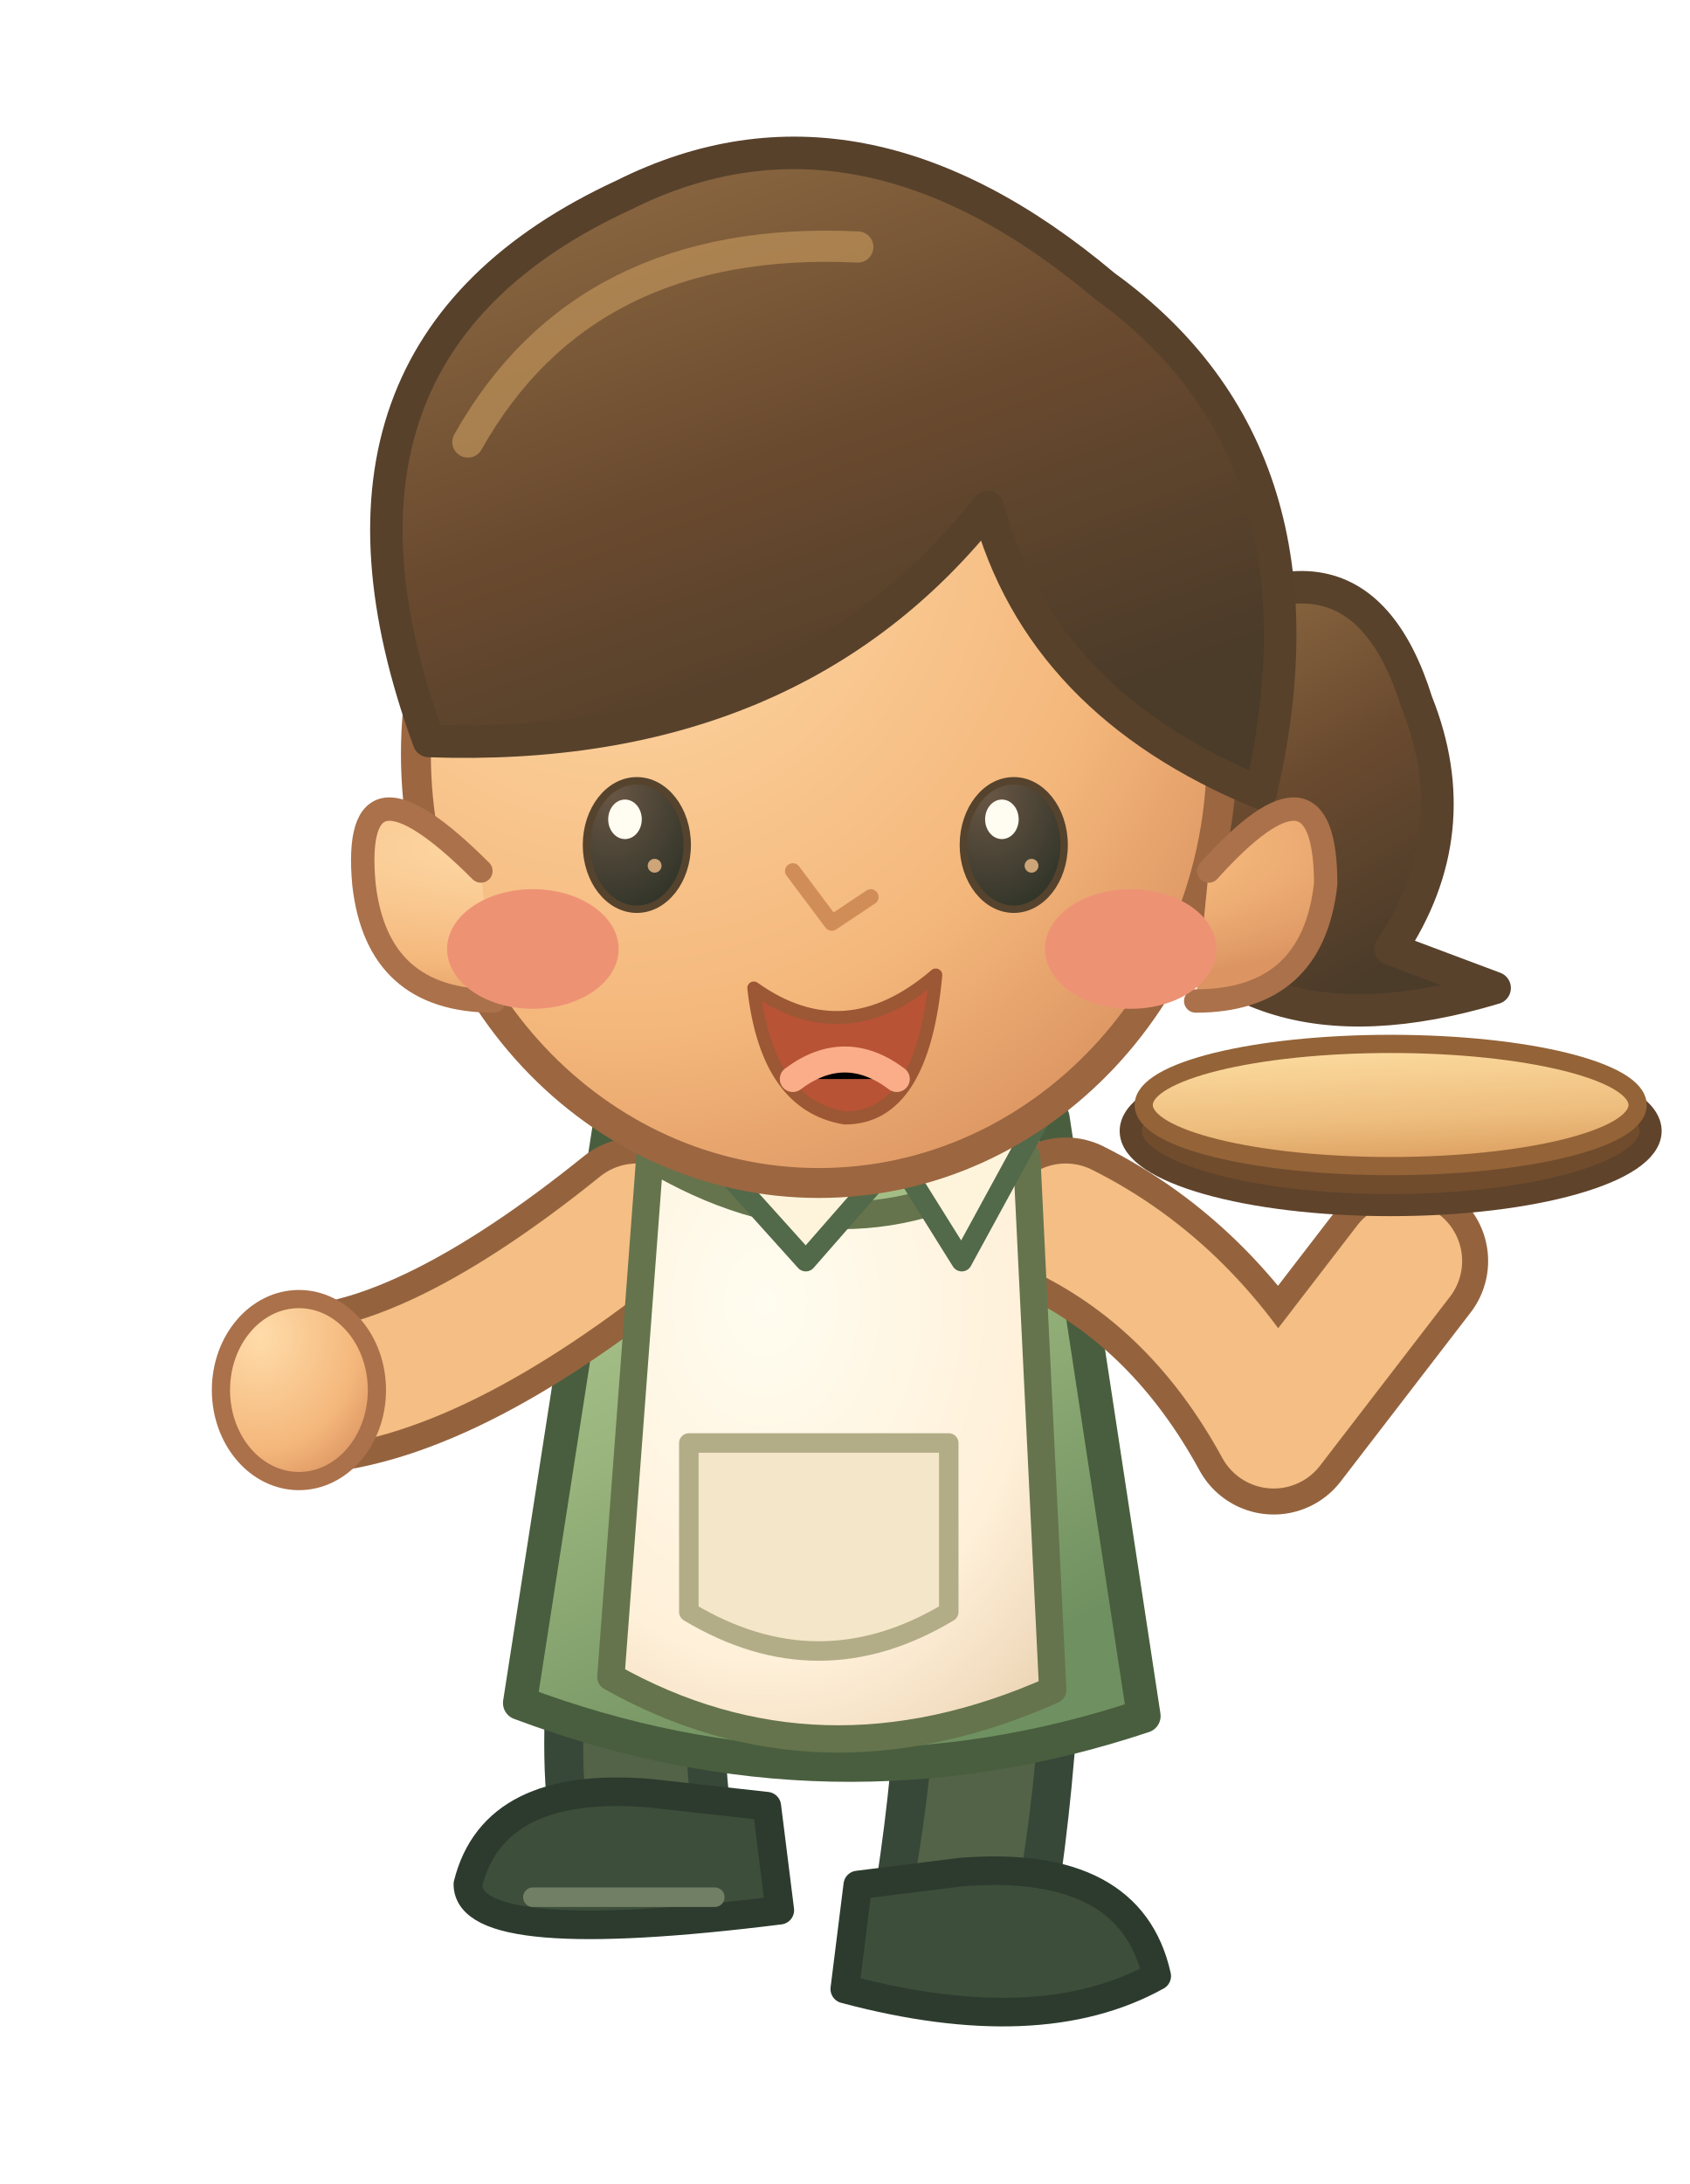
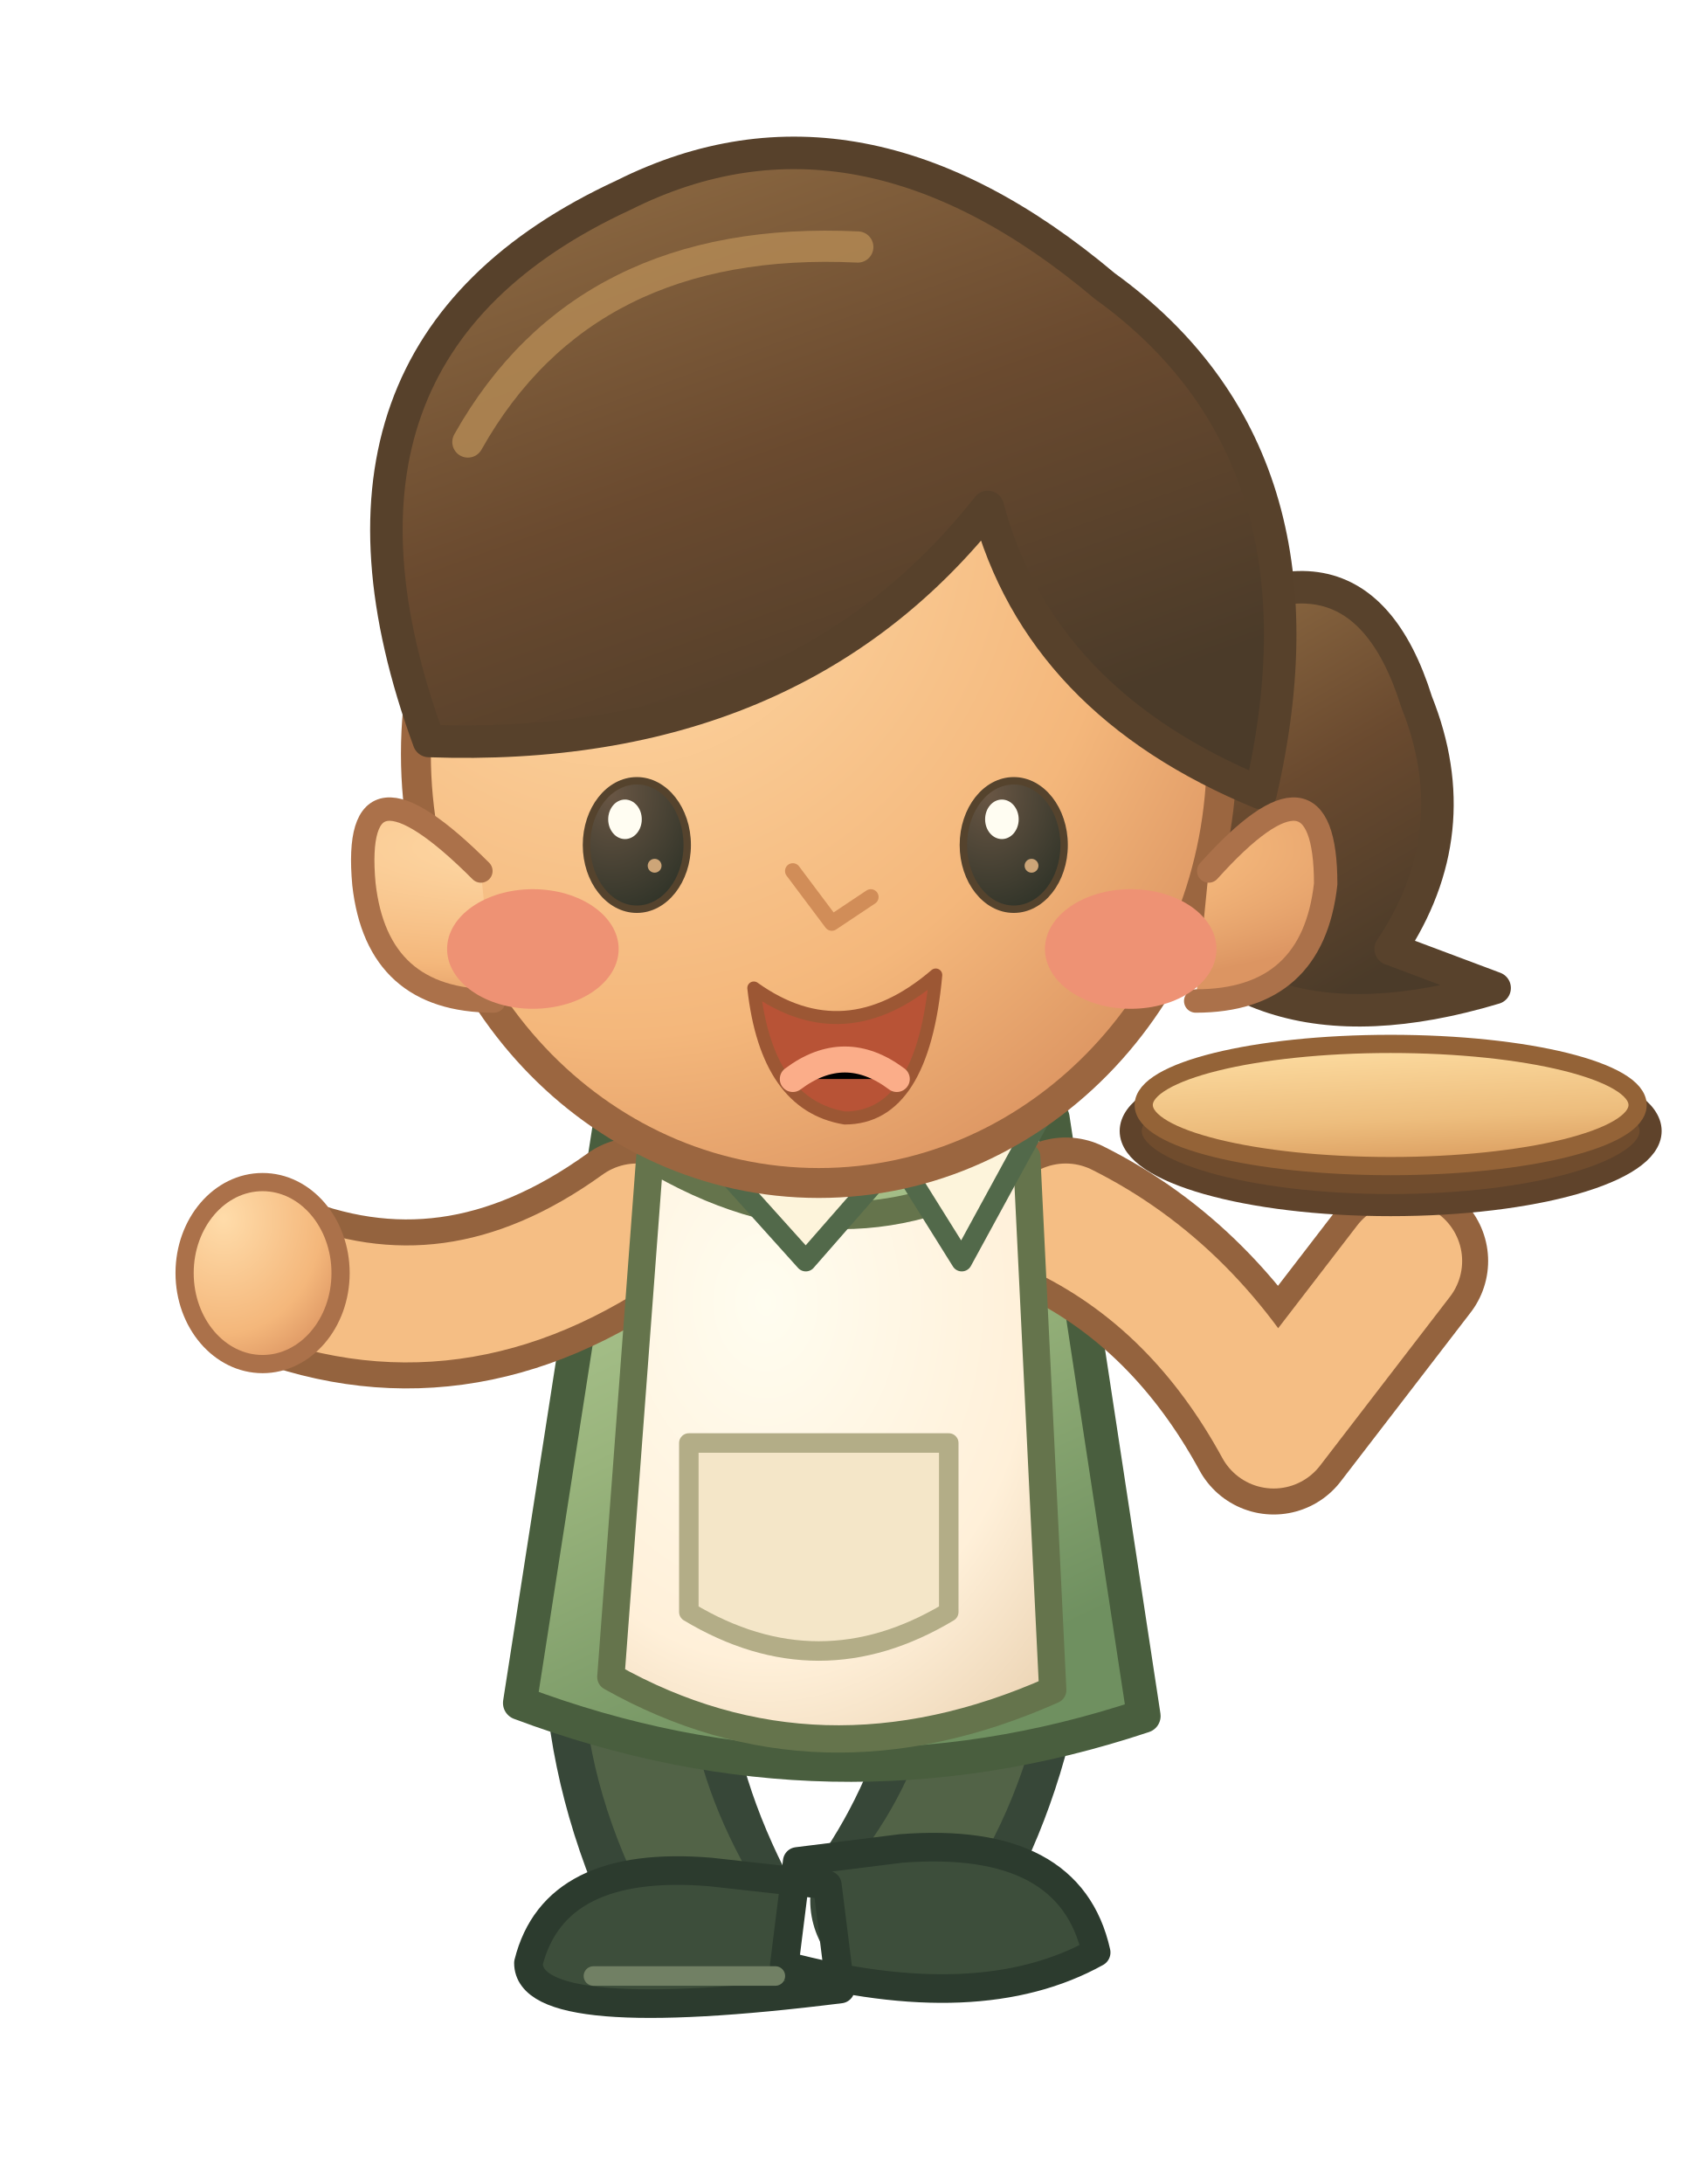
<svg xmlns="http://www.w3.org/2000/svg" width="130" height="168" viewBox="0 0 130 168">
  <defs>
    <linearGradient id="wood" x2=".2" y2="1">
      <stop stop-color="#f3c37c" />
      <stop offset=".52" stop-color="#df9f56" />
      <stop offset="1" stop-color="#b77736" />
    </linearGradient>
    <linearGradient id="woodTop" x2=".2" y2="1">
      <stop stop-color="#ffe0a5" />
      <stop offset=".7" stop-color="#edbd7d" />
      <stop offset="1" stop-color="#dea365" />
    </linearGradient>
    <linearGradient id="woodDark" x2="1" y2=".4">
      <stop stop-color="#ab692f" />
      <stop offset=".5" stop-color="#ce8e45" />
      <stop offset="1" stop-color="#8f552a" />
    </linearGradient>
    <radialGradient id="cream" cx=".35" cy=".25" r=".9">
      <stop stop-color="#fffdf0" />
      <stop offset=".68" stop-color="#fff0d9" />
      <stop offset="1" stop-color="#edd6b7" />
    </radialGradient>
    <radialGradient id="bunny" cx=".3" cy=".2" r=".9">
      <stop stop-color="#fffaf0" />
      <stop offset=".72" stop-color="#fff0dc" />
      <stop offset="1" stop-color="#efc8ac" />
    </radialGradient>
    <radialGradient id="fox" cx=".3" cy=".2" r=".9">
      <stop stop-color="#ffca79" />
      <stop offset=".6" stop-color="#ffa847" />
      <stop offset="1" stop-color="#e68528" />
    </radialGradient>
    <radialGradient id="bear" cx=".3" cy=".2" r=".9">
      <stop stop-color="#eac18a" />
      <stop offset=".6" stop-color="#dca46b" />
      <stop offset="1" stop-color="#bc7848" />
    </radialGradient>
    <radialGradient id="cat" cx=".3" cy=".2" r=".9">
      <stop stop-color="#ebd2b2" />
      <stop offset=".65" stop-color="#cfa98a" />
      <stop offset="1" stop-color="#af856c" />
    </radialGradient>
    <radialGradient id="ink" cx=".25" cy=".1" r="1">
      <stop stop-color="#695644" />
      <stop offset="1" stop-color="#2f3328" />
    </radialGradient>
    <radialGradient id="leaf" cx=".25" cy=".2" r=".9">
      <stop stop-color="#bed272" />
      <stop offset=".5" stop-color="#90ad58" />
      <stop offset="1" stop-color="#537b3e" />
    </radialGradient>
    <linearGradient id="sage" x2=".4" y2="1">
      <stop stop-color="#bdd4a1" />
      <stop offset=".55" stop-color="#99b47c" />
      <stop offset="1" stop-color="#6f9060" />
    </linearGradient>
    <linearGradient id="mint" x2=".3" y2="1">
      <stop stop-color="#b6d5c1" />
      <stop offset="1" stop-color="#6e9b83" />
    </linearGradient>
    <linearGradient id="coral" x2=".3" y2="1">
      <stop stop-color="#ffd2ad" />
      <stop offset="1" stop-color="#ec9980" />
    </linearGradient>
    <linearGradient id="ceramic" x2=".4" y2="1">
      <stop stop-color="#fcf1df" />
      <stop offset="1" stop-color="#d6c3a7" />
    </linearGradient>
    <linearGradient id="metal" x2="1" y2=".3">
      <stop stop-color="#e8eee3" />
      <stop offset=".45" stop-color="#c9d0c4" />
      <stop offset="1" stop-color="#96a79a" />
    </linearGradient>
    <linearGradient id="terracotta" x2=".8" y2="1">
      <stop stop-color="#e8b475" />
      <stop offset=".45" stop-color="#cc894f" />
      <stop offset="1" stop-color="#a66836" />
    </linearGradient>
    <radialGradient id="skin" cx=".25" cy=".2" r=".9">
      <stop stop-color="#ffdcaa" />
      <stop offset=".7" stop-color="#f4b77b" />
      <stop offset="1" stop-color="#dc9562" />
    </radialGradient>
    <linearGradient id="hair" x2=".5" y2="1">
      <stop stop-color="#947046" />
      <stop offset=".55" stop-color="#6a4a2f" />
      <stop offset="1" stop-color="#4b3b29" />
    </linearGradient>
    <radialGradient id="tomato" cx=".3" cy=".2" r=".9">
      <stop stop-color="#ffad70" />
      <stop offset=".45" stop-color="#ee7046" />
      <stop offset="1" stop-color="#cd4c2e" />
    </radialGradient>
    <linearGradient id="broth" x2=".2" y2="1">
      <stop stop-color="#f58a51" />
      <stop offset="1" stop-color="#dc552f" />
    </linearGradient>
    <linearGradient id="noodle" x2=".3" y2="1">
      <stop stop-color="#fff2af" />
      <stop offset=".45" stop-color="#f6cf65" />
      <stop offset="1" stop-color="#d99c38" />
    </linearGradient>
    <linearGradient id="berry" x2=".3" y2="1">
      <stop stop-color="#ee8e82" />
      <stop offset=".35" stop-color="#d45151" />
      <stop offset="1" stop-color="#a93943" />
    </linearGradient>
    <linearGradient id="juice" x2=".1" y2="1">
      <stop stop-color="#ffc667" />
      <stop offset="1" stop-color="#e89638" />
    </linearGradient>
  </defs>
  <g stroke="#815936" stroke-width="2.3" stroke-linecap="round" stroke-linejoin="round">
-     <path d="M49 130Q48.5 139 50 141.938M76 130Q75.5 139 74 148" fill="none" stroke="#374738" stroke-width="14" />
-     <path d="M49 131Q48.5 139 50 140.938M76 131Q75.5 139 74 147" fill="none" stroke="#526347" stroke-width="8" />
-     <path d="M50 137.938q-12-1-14 7 0 5 24 2l-1-8ZM74 144q13-1 15 8-9 5-24 1l1-8Z" fill="#3d4e3b" stroke="#2c3b2e" stroke-width="2.2" />
-     <path d="m41 145.938 14 0m69 152 13 0" stroke="#718064" stroke-width="1.5" />
+     <path d="M49 130Q49.898 139 54.659 148M76 130Q74.102 139 69.341 146.188" fill="none" stroke="#374738" stroke-width="14" />
+     <path d="M49 131Q49.898 139 54.659 147M76 131Q74.102 139 69.341 145.188" fill="none" stroke="#526347" stroke-width="8" />
+     <path d="M54.659 144q-12-1-14 7 0 5 24 2l-1-8ZM69.341 142.188q13-1 15 8-9 5-24 1l1-8Z" fill="#3d4e3b" stroke="#2c3b2e" stroke-width="2.2" />
+     <path d="m45.659 152 14 0m64.341 150.188 13 0" stroke="#718064" stroke-width="1.5" />
    <path d="M47 86q16-12 34 0l7 46q-24 8-48-1Z" fill="url(#sage)" stroke="#495e3e" stroke-width="2.6" />
-     <path d="M49 94Q33.5 106.5 23 106.928M82 94q10 5 16 16l10-13" fill="none" stroke="#94633e" stroke-width="13" />
-     <path d="M49 94Q33.5 106.5 23 106.928M82 94q10 5 16 16l10-13" fill="none" stroke="#f5be84" stroke-width="9" />
+     <path d="M49 94Q34.898 104.17 20.204 97.929M82 94q10 5 16 16l10-13" fill="none" stroke="#94633e" stroke-width="13" />
+     <path d="M49 94Q34.898 104.17 20.204 97.929M82 94q10 5 16 16l10-13" fill="none" stroke="#f5be84" stroke-width="9" />
    <path d="M50 89q15 9 29 0l2 41q-18 8-34-1Z" fill="url(#cream)" stroke="#65744c" stroke-width="2.1" />
    <path d="M53 111h20v13q-10 6-20 0Z" fill="#f4e6c8" stroke="#b3ad87" stroke-width="1.5" />
    <path d="m53 87 9 10 7-8 5 8 6-11" fill="#fdf4db" stroke="#52694a" stroke-width="1.6" />
    <path d="M88 51q16-13 21 3 4 10-2 19l8 3q-20 6-28-9Z" fill="url(#hair)" stroke="#58422c" stroke-width="2.5" />
    <ellipse cx="63" cy="58" rx="31" ry="33" fill="url(#skin)" stroke="#9b6640" stroke-width="2.3" />
    <path d="M33 57Q22 27 48 15q18-9 37 7 18 13 12 39-17-7-21-22-15 19-43 18Z" fill="url(#hair)" stroke="#57412b" stroke-width="2.5" />
    <path d="M36 34q9-16 30-15" fill="none" stroke="#b58b55" stroke-width="2.4" opacity=".8" />
    <path d="M37 67q-10-10-9 1 1 9 10 9m55-10q9-10 9 1-1 9-10 9" fill="url(#skin)" stroke="#ab714a" stroke-width="1.8" />
    <g transform="translate(49 65) scale(0.76)">
      <ellipse rx="5.1" ry="6.5" fill="url(#ink)" stroke="#55432d" stroke-width=".75" />
      <ellipse cx="-1.2" cy="-2.6" rx="1.7" ry="2" fill="#fffdf2" stroke="none" />
      <circle cx="1.8" cy="2.1" r=".7" fill="#cda578" stroke="none" />
    </g>
    <g transform="translate(78 65) scale(0.76)">
      <ellipse rx="5.1" ry="6.5" fill="url(#ink)" stroke="#55432d" stroke-width=".75" />
      <ellipse cx="-1.2" cy="-2.6" rx="1.7" ry="2" fill="#fffdf2" stroke="none" />
      <circle cx="1.8" cy="2.1" r=".7" fill="#cda578" stroke="none" />
    </g>
    <ellipse cx="41" cy="73" rx="6.6" ry="4.6" fill="#ee9274" stroke="none" />
    <ellipse cx="87" cy="73" rx="6.6" ry="4.6" fill="#ee9274" stroke="none" />
    <path d="M58 76q7 5 14-1-1 11-7 11-6-1-7-10Z" fill="#b85336" stroke="#9c5734" stroke-width="1" />
    <path d="M61 83q4-3 8 0" stroke="#fbad89" stroke-width="2" />
    <path d="m61 67 3 4 3-2" fill="none" stroke="#d18d58" stroke-width="1.2" />
-     <ellipse cx="23" cy="106.928" rx="6" ry="7" fill="url(#skin)" stroke="#ab714a" stroke-width="1.4" />
+     <ellipse cx="20.204" cy="97.929" rx="6" ry="7" fill="url(#skin)" stroke="#ab714a" stroke-width="1.4" />
    <ellipse cx="107" cy="87" rx="20" ry="5.7" fill="#704c2d" stroke="#5f432b" stroke-width="1.7" />
    <ellipse cx="107" cy="85" rx="19" ry="4.7" fill="url(#woodTop)" stroke="#946337" stroke-width="1.4" />
  </g>
</svg>
